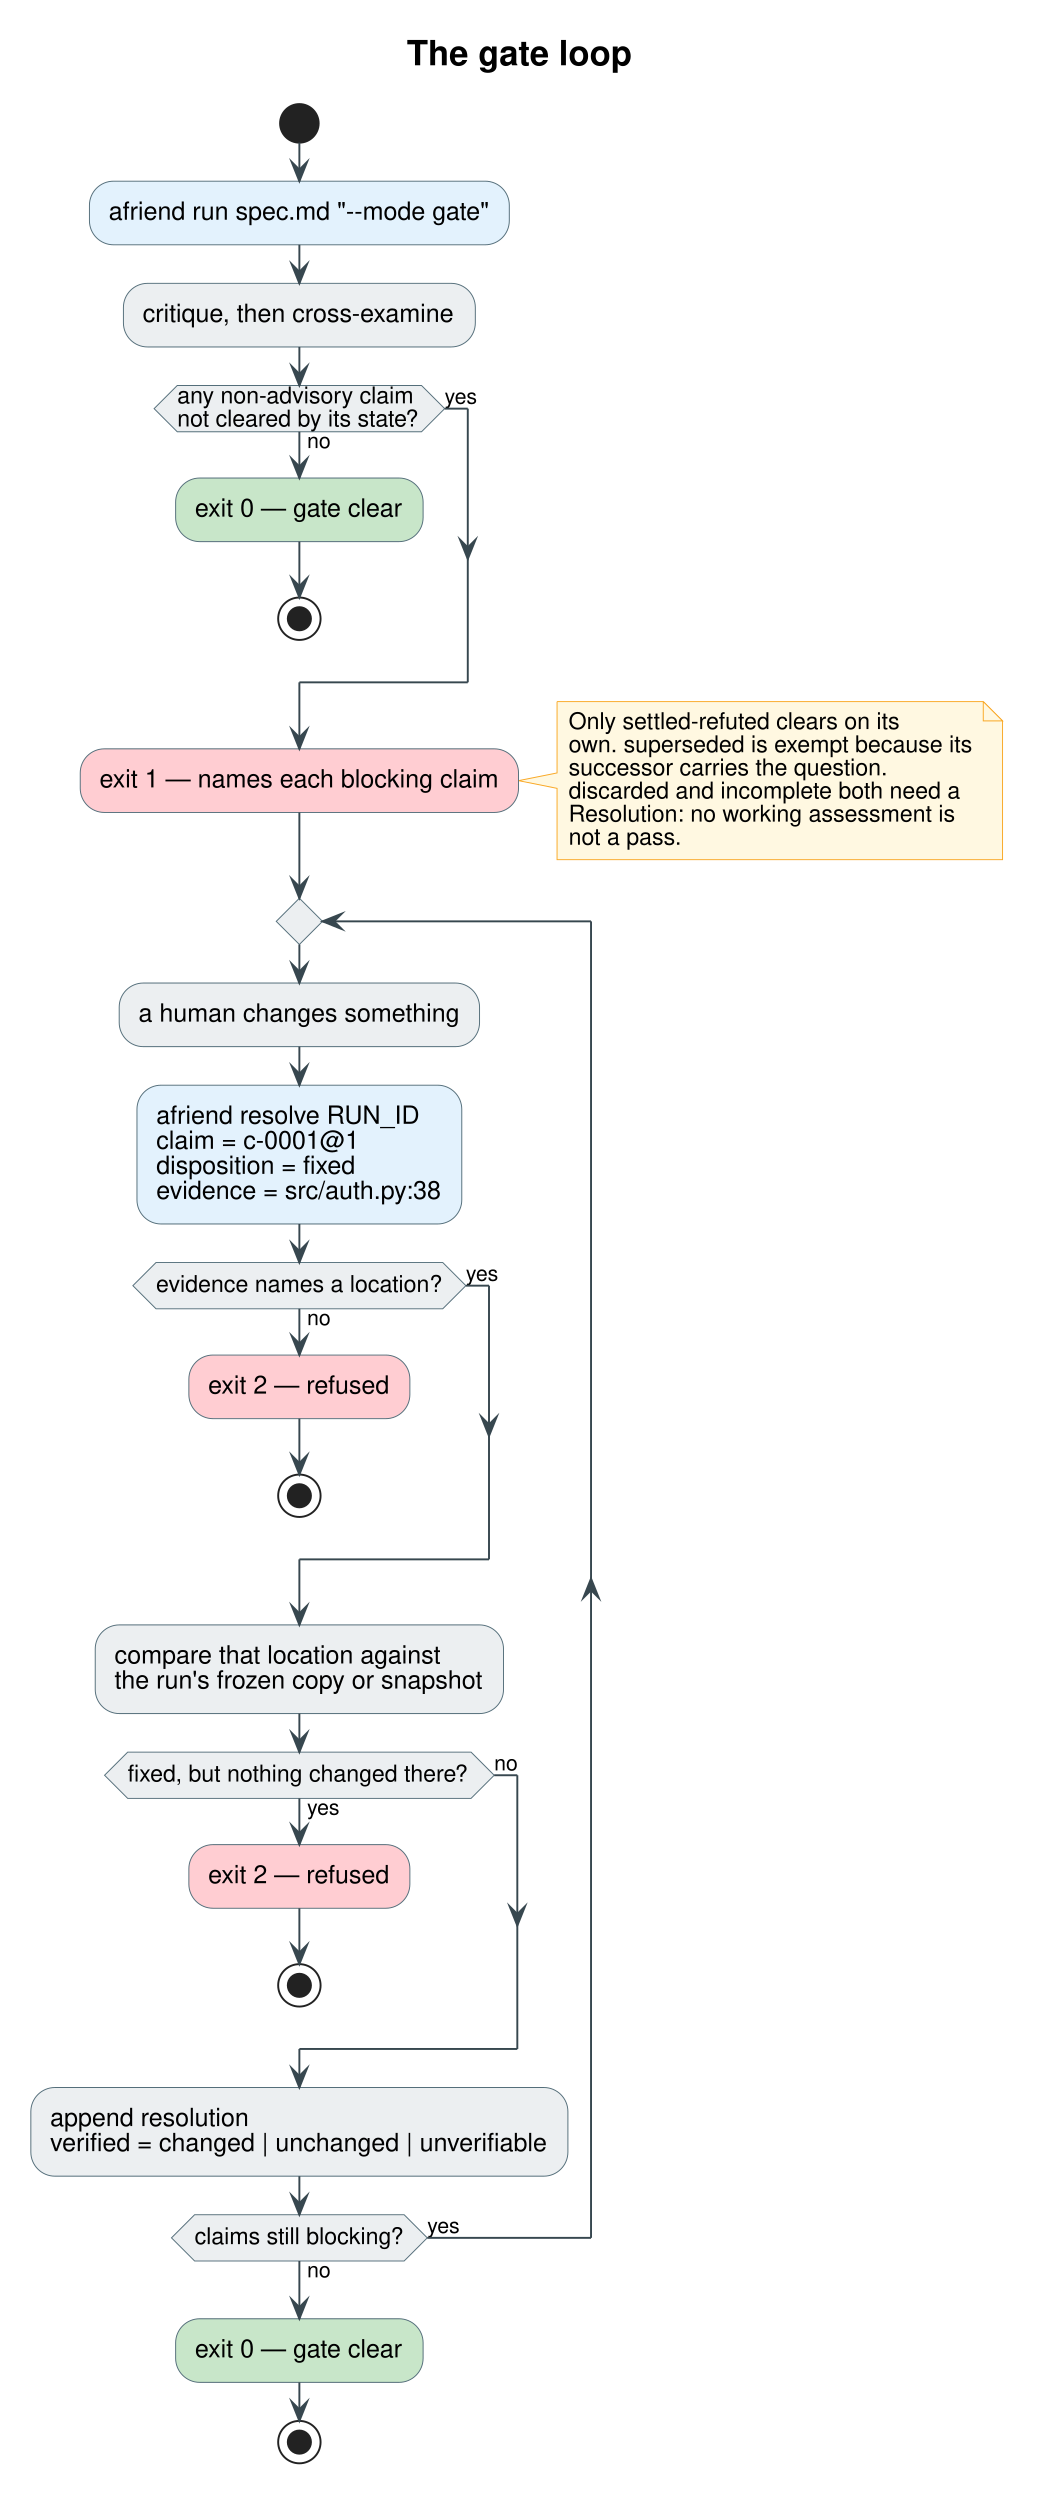
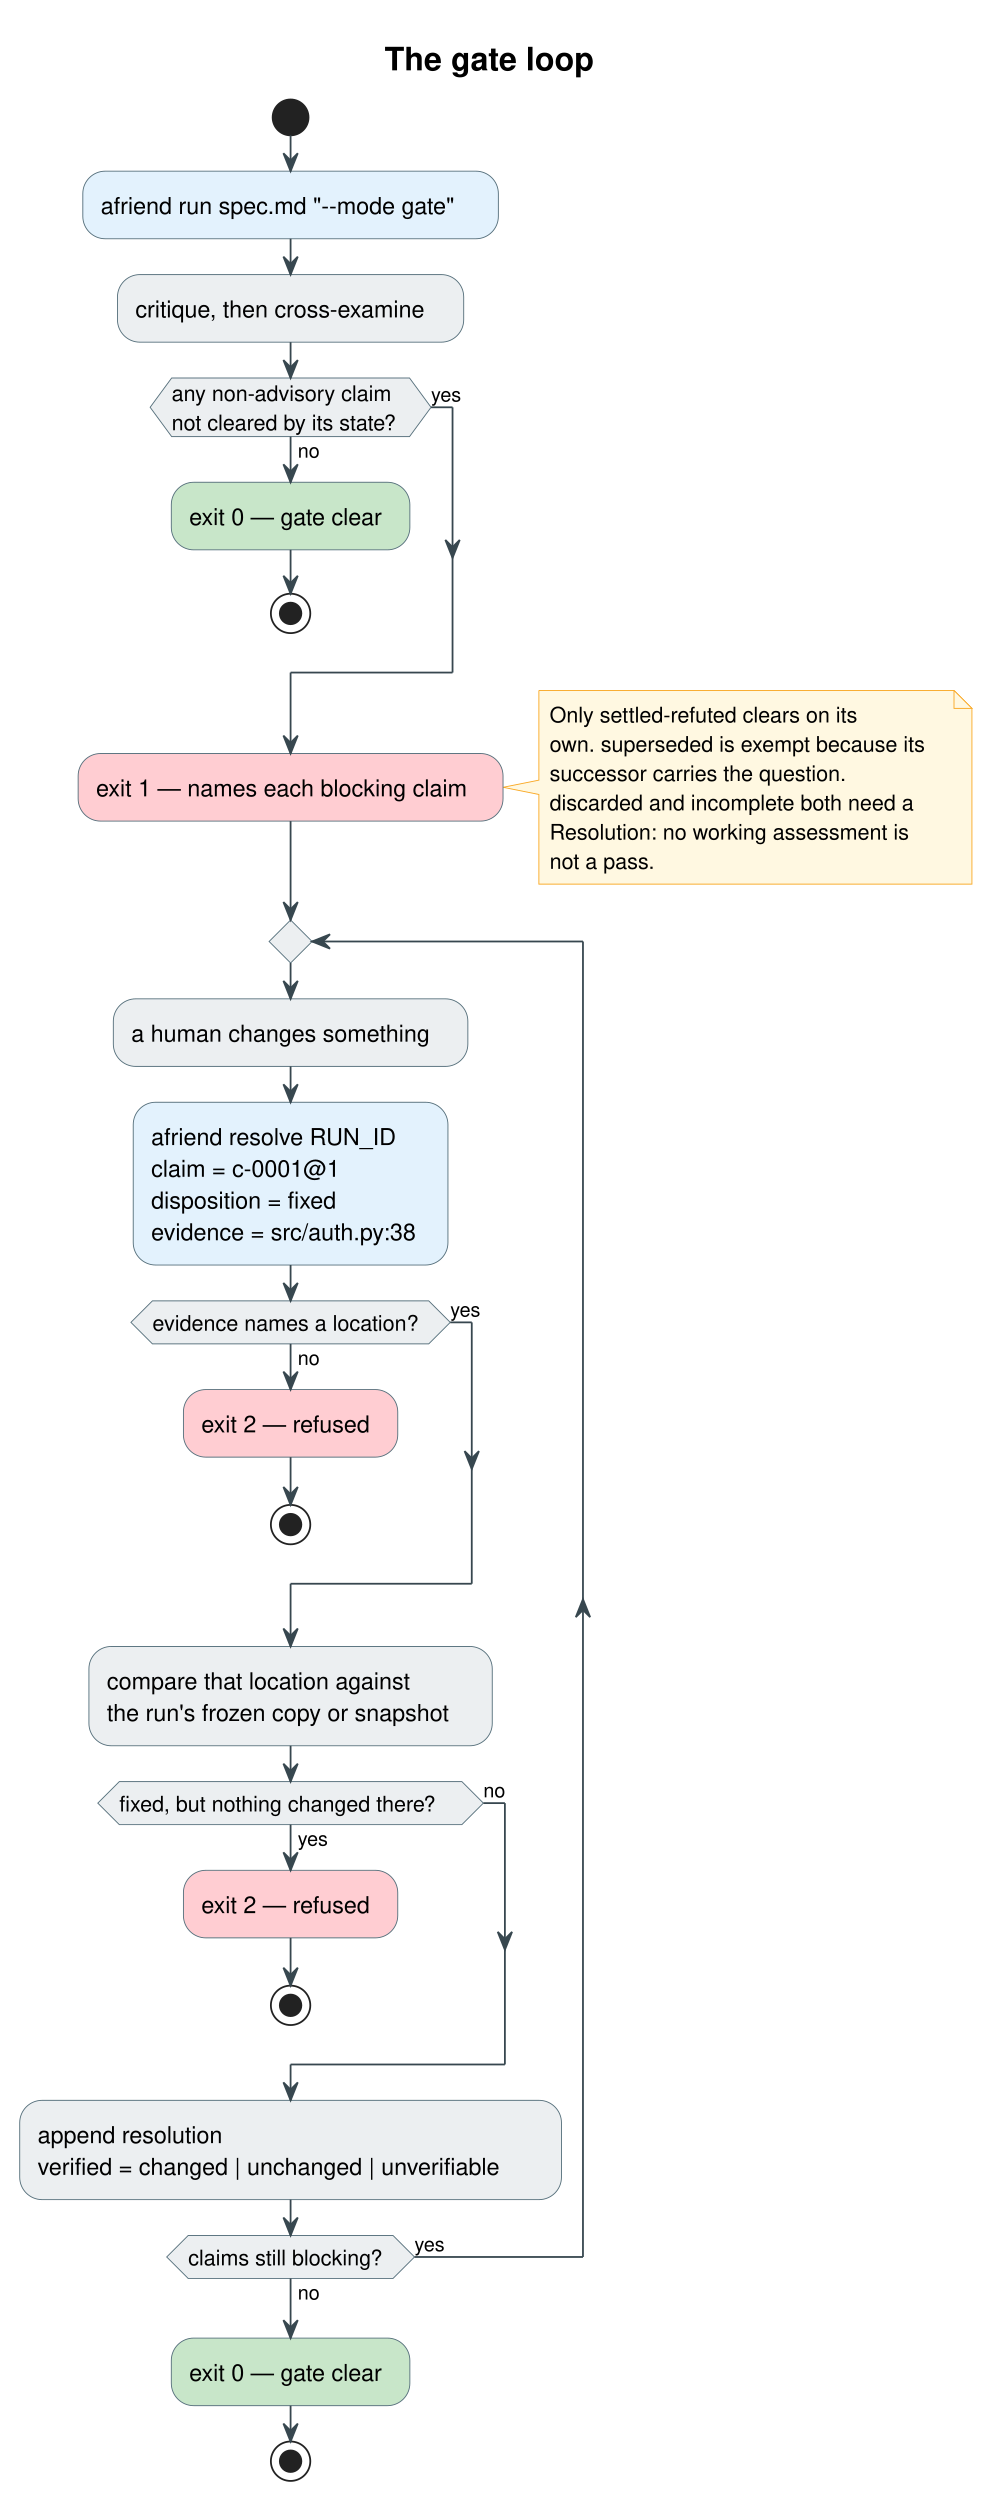
- <svg xmlns="http://www.w3.org/2000/svg" contentStyleType="text/css" data-diagram-type="ACTIVITY" height="1297px" preserveAspectRatio="none" style="width:541px;height:1297px;background:#FFFFFF;" version="1.1" viewBox="0 0 541 1297" width="541px" zoomAndPan="magnify">
+ <svg xmlns="http://www.w3.org/2000/svg" contentStyleType="text/css" data-diagram-type="ACTIVITY" height="1395px" preserveAspectRatio="none" style="width:554px;height:1395px;background:#FFFFFF;" version="1.1" viewBox="0 0 554 1395" width="554px" zoomAndPan="magnify">
  <defs />
  <g>
    <g class="title" data-source-line="27">
-       <text fill="#000000" font-family="'Helvetica'" font-size="18" font-weight="700" lengthAdjust="spacing" textLength="117" x="211.059" y="33.86">The gate loop</text>
+       <text fill="#000000" font-family="'Helvetica'" font-size="18" font-weight="bold" lengthAdjust="spacing" textLength="122.129" x="214.604" y="39.242">The gate loop</text>
    </g>
-     <ellipse cx="155.315" cy="64" fill="#222222" rx="10" ry="10" style="stroke:#222222;stroke-width:1;" />
-     <rect fill="#E3F2FD" height="33" rx="12.5" ry="12.5" style="stroke:#546E7A;stroke-width:0.5;" width="217.825" x="46.402" y="94" />
-     <text fill="#000000" font-family="'Helvetica'" font-size="13" lengthAdjust="spacing" textLength="197.825" x="56.402" y="114.01">afriend run spec.md "--mode gate"</text>
-     <rect fill="#ECEFF1" height="33" rx="12.5" ry="12.5" style="stroke:#546E7A;stroke-width:0.5;" width="182.57" x="64.029" y="147" />
-     <text fill="#000000" font-family="'Helvetica'" font-size="13" lengthAdjust="spacing" textLength="162.57" x="74.029" y="167.01">critique, then cross-examine</text>
-     <rect fill="#C8E6C9" height="33" rx="12.5" ry="12.5" style="stroke:#546E7A;stroke-width:0.5;" width="128.386" x="91.121" y="248" />
-     <text fill="#000000" font-family="'Helvetica'" font-size="13" lengthAdjust="spacing" textLength="108.386" x="101.121" y="268.01">exit 0 — gate clear</text>
-     <ellipse cx="155.315" cy="321" fill="none" rx="11" ry="11" style="stroke:#222222;stroke-width:1;" />
-     <ellipse cx="155.315" cy="321" fill="#222222" rx="6" ry="6" style="stroke:#222222;stroke-width:1;" />
-     <polygon fill="#ECEFF1" points="91.945,200,218.684,200,230.684,212,218.684,224,91.945,224,79.945,212,91.945,200" style="stroke:#546E7A;stroke-width:0.5;stroke-linejoin:miter;stroke-miterlimit:10;" />
-     <text fill="#000000" font-family="'Helvetica'" font-size="11" lengthAdjust="spacing" textLength="12.235" x="159.315" y="232.47">no</text>
-     <text fill="#000000" font-family="'Helvetica'" font-size="12" lengthAdjust="spacing" textLength="122.719" x="91.945" y="209.24">any non-advisory claim</text>
-     <text fill="#000000" font-family="'Helvetica'" font-size="12" lengthAdjust="spacing" textLength="126.738" x="91.945" y="221.24">not cleared by its state?</text>
-     <text fill="#000000" font-family="'Helvetica'" font-size="11" lengthAdjust="spacing" textLength="17.118" x="230.684" y="209.47">yes</text>
-     <path d="M289,364 L289,401 L269,405 L289,409 L289,446 A0,0 0 0 0 289,446 L520.117,446 A0,0 0 0 0 520.117,446 L520.117,374 L510.117,364 L289,364 A0,0 0 0 0 289,364" fill="#FFF8E1" style="stroke:#F9A825;stroke-width:0.5;" />
-     <path d="M510.117,364 L510.117,374 L520.117,374 L510.117,364" fill="#FFF8E1" style="stroke:#F9A825;stroke-width:0.5;" />
-     <text fill="#000000" font-family="'Helvetica'" font-size="12" lengthAdjust="spacing" textLength="172.078" x="295" y="378.24">Only settled-refuted clears on its</text>
-     <text fill="#000000" font-family="'Helvetica'" font-size="12" lengthAdjust="spacing" textLength="210.117" x="295" y="390.24">own. superseded is exempt because its</text>
-     <text fill="#000000" font-family="'Helvetica'" font-size="12" lengthAdjust="spacing" textLength="165.41" x="295" y="402.24">successor carries the question.</text>
-     <text fill="#000000" font-family="'Helvetica'" font-size="12" lengthAdjust="spacing" textLength="203.478" x="295" y="414.24">discarded and incomplete both need a</text>
-     <text fill="#000000" font-family="'Helvetica'" font-size="12" lengthAdjust="spacing" textLength="200.76" x="295" y="426.24">Resolution: no working assessment is</text>
-     <text fill="#000000" font-family="'Helvetica'" font-size="12" lengthAdjust="spacing" textLength="58.705" x="295" y="438.24">not a pass.</text>
-     <rect fill="#FFCDD2" height="33" rx="12.5" ry="12.5" style="stroke:#546E7A;stroke-width:0.5;" width="227.372" x="41.629" y="388.5" />
-     <text fill="#000000" font-family="'Helvetica'" font-size="13" lengthAdjust="spacing" textLength="207.372" x="51.629" y="408.51">exit 1 — names each blocking claim</text>
-     <rect fill="#ECEFF1" height="33" rx="12.5" ry="12.5" style="stroke:#546E7A;stroke-width:0.5;" width="186.943" x="61.843" y="510" />
-     <text fill="#000000" font-family="'Helvetica'" font-size="13" lengthAdjust="spacing" textLength="166.943" x="71.843" y="530.01">a human changes something</text>
-     <rect fill="#E3F2FD" height="72" rx="12.5" ry="12.5" style="stroke:#546E7A;stroke-width:0.5;" width="168.51" x="71.06" y="563" />
-     <text fill="#000000" font-family="'Helvetica'" font-size="13" lengthAdjust="spacing" textLength="137.274" x="81.06" y="583.01">afriend resolve RUN_ID</text>
-     <text fill="#000000" font-family="'Helvetica'" font-size="13" lengthAdjust="spacing" textLength="105.327" x="81.06" y="596.01">claim = c-0001@1</text>
-     <text fill="#000000" font-family="'Helvetica'" font-size="13" lengthAdjust="spacing" textLength="103.702" x="81.06" y="609.01">disposition = fixed</text>
-     <text fill="#000000" font-family="'Helvetica'" font-size="13" lengthAdjust="spacing" textLength="148.51" x="81.06" y="622.01">evidence = src/auth.py:38</text>
-     <rect fill="#FFCDD2" height="33" rx="12.5" ry="12.5" style="stroke:#546E7A;stroke-width:0.5;" width="114.656" x="97.986" y="703" />
-     <text fill="#000000" font-family="'Helvetica'" font-size="13" lengthAdjust="spacing" textLength="94.656" x="107.986" y="723.01">exit 2 — refused</text>
-     <ellipse cx="155.315" cy="776" fill="none" rx="11" ry="11" style="stroke:#222222;stroke-width:1;" />
-     <ellipse cx="155.315" cy="776" fill="#222222" rx="6" ry="6" style="stroke:#222222;stroke-width:1;" />
-     <polygon fill="#ECEFF1" points="80.933,655,229.696,655,241.696,667,229.696,679,80.933,679,68.933,667,80.933,655" style="stroke:#546E7A;stroke-width:0.5;stroke-linejoin:miter;stroke-miterlimit:10;" />
-     <text fill="#000000" font-family="'Helvetica'" font-size="11" lengthAdjust="spacing" textLength="12.235" x="159.315" y="687.47">no</text>
-     <text fill="#000000" font-family="'Helvetica'" font-size="12" lengthAdjust="spacing" textLength="148.764" x="80.933" y="670.24">evidence names a location?</text>
-     <text fill="#000000" font-family="'Helvetica'" font-size="11" lengthAdjust="spacing" textLength="17.118" x="241.696" y="664.47">yes</text>
-     <rect fill="#ECEFF1" height="46" rx="12.5" ry="12.5" style="stroke:#546E7A;stroke-width:0.5;" width="211.814" x="49.408" y="843" />
-     <text fill="#000000" font-family="'Helvetica'" font-size="13" lengthAdjust="spacing" textLength="169.825" x="59.408" y="863.01">compare that location against</text>
-     <text fill="#000000" font-family="'Helvetica'" font-size="13" lengthAdjust="spacing" textLength="191.814" x="59.408" y="876.01">the run's frozen copy or snapshot</text>
-     <rect fill="#FFCDD2" height="33" rx="12.5" ry="12.5" style="stroke:#546E7A;stroke-width:0.5;" width="114.656" x="97.986" y="957" />
-     <text fill="#000000" font-family="'Helvetica'" font-size="13" lengthAdjust="spacing" textLength="94.656" x="107.986" y="977.01">exit 2 — refused</text>
-     <ellipse cx="155.315" cy="1030" fill="none" rx="11" ry="11" style="stroke:#222222;stroke-width:1;" />
-     <ellipse cx="155.315" cy="1030" fill="#222222" rx="6" ry="6" style="stroke:#222222;stroke-width:1;" />
-     <polygon fill="#ECEFF1" points="66.246,909,244.383,909,256.383,921,244.383,933,66.246,933,54.246,921,66.246,909" style="stroke:#546E7A;stroke-width:0.5;stroke-linejoin:miter;stroke-miterlimit:10;" />
-     <text fill="#000000" font-family="'Helvetica'" font-size="11" lengthAdjust="spacing" textLength="17.118" x="159.315" y="941.47">yes</text>
-     <text fill="#000000" font-family="'Helvetica'" font-size="12" lengthAdjust="spacing" textLength="178.137" x="66.246" y="924.24">fixed, but nothing changed there?</text>
-     <text fill="#000000" font-family="'Helvetica'" font-size="11" lengthAdjust="spacing" textLength="12.235" x="256.383" y="918.47">no</text>
-     <rect fill="#ECEFF1" height="46" rx="12.5" ry="12.5" style="stroke:#546E7A;stroke-width:0.5;" width="278.629" x="16" y="1083" />
-     <text fill="#000000" font-family="'Helvetica'" font-size="13" lengthAdjust="spacing" textLength="103.359" x="26" y="1103.01">append resolution</text>
-     <text fill="#000000" font-family="'Helvetica'" font-size="13" lengthAdjust="spacing" textLength="258.629" x="26" y="1116.01">verified = changed | unchanged | unverifiable</text>
-     <polygon fill="#ECEFF1" points="155.315,466,167.315,478,155.315,490,143.315,478,155.315,466" style="stroke:#546E7A;stroke-width:0.5;stroke-linejoin:miter;stroke-miterlimit:10;" />
-     <polygon fill="#ECEFF1" points="100.963,1149,209.666,1149,221.666,1161,209.666,1173,100.963,1173,88.963,1161,100.963,1149" style="stroke:#546E7A;stroke-width:0.5;stroke-linejoin:miter;stroke-miterlimit:10;" />
-     <text fill="#000000" font-family="'Helvetica'" font-size="11" lengthAdjust="spacing" textLength="12.235" x="159.315" y="1181.47">no</text>
-     <text fill="#000000" font-family="'Helvetica'" font-size="12" lengthAdjust="spacing" textLength="108.703" x="100.963" y="1164.24">claims still blocking?</text>
-     <text fill="#000000" font-family="'Helvetica'" font-size="11" lengthAdjust="spacing" textLength="17.118" x="221.666" y="1158.47">yes</text>
-     <rect fill="#C8E6C9" height="33" rx="12.5" ry="12.5" style="stroke:#546E7A;stroke-width:0.5;" width="128.386" x="91.121" y="1202.97" />
-     <text fill="#000000" font-family="'Helvetica'" font-size="13" lengthAdjust="spacing" textLength="108.386" x="101.121" y="1222.98">exit 0 — gate clear</text>
-     <ellipse cx="155.315" cy="1266.97" fill="none" rx="11" ry="11" style="stroke:#222222;stroke-width:1;" />
-     <ellipse cx="155.315" cy="1266.97" fill="#222222" rx="6" ry="6" style="stroke:#222222;stroke-width:1;" />
-     <line style="stroke:#37474F;stroke-width:1;" x1="155.315" x2="155.315" y1="74" y2="94" />
-     <polygon fill="#37474F" points="151.315,84,155.315,94,159.315,84,155.315,88" style="stroke:#37474F;stroke-width:1;stroke-linejoin:miter;stroke-miterlimit:10;" />
-     <line style="stroke:#37474F;stroke-width:1;" x1="155.315" x2="155.315" y1="127" y2="147" />
-     <polygon fill="#37474F" points="151.315,137,155.315,147,159.315,137,155.315,141" style="stroke:#37474F;stroke-width:1;stroke-linejoin:miter;stroke-miterlimit:10;" />
-     <line style="stroke:#37474F;stroke-width:1;" x1="155.315" x2="155.315" y1="281" y2="310" />
-     <polygon fill="#37474F" points="151.315,300,155.315,310,159.315,300,155.315,304" style="stroke:#37474F;stroke-width:1;stroke-linejoin:miter;stroke-miterlimit:10;" />
-     <line style="stroke:#37474F;stroke-width:1;" x1="155.315" x2="155.315" y1="224" y2="248" />
-     <polygon fill="#37474F" points="151.315,238,155.315,248,159.315,238,155.315,242" style="stroke:#37474F;stroke-width:1;stroke-linejoin:miter;stroke-miterlimit:10;" />
-     <line style="stroke:#37474F;stroke-width:1;" x1="230.684" x2="242.684" y1="212" y2="212" />
-     <polygon fill="#37474F" points="238.684,280,242.684,290,246.684,280,242.684,284" style="stroke:#37474F;stroke-width:1;stroke-linejoin:miter;stroke-miterlimit:10;" />
-     <line style="stroke:#37474F;stroke-width:1;" x1="242.684" x2="242.684" y1="212" y2="354" />
-     <line style="stroke:#37474F;stroke-width:1;" x1="242.684" x2="155.315" y1="354" y2="354" />
-     <line style="stroke:#37474F;stroke-width:1;" x1="155.315" x2="155.315" y1="354" y2="388.5" />
-     <polygon fill="#37474F" points="151.315,378.5,155.315,388.5,159.315,378.5,155.315,382.5" style="stroke:#37474F;stroke-width:1;stroke-linejoin:miter;stroke-miterlimit:10;" />
-     <line style="stroke:#37474F;stroke-width:1;" x1="155.315" x2="155.315" y1="180" y2="200" />
-     <polygon fill="#37474F" points="151.315,190,155.315,200,159.315,190,155.315,194" style="stroke:#37474F;stroke-width:1;stroke-linejoin:miter;stroke-miterlimit:10;" />
-     <line style="stroke:#37474F;stroke-width:1;" x1="155.315" x2="155.315" y1="543" y2="563" />
-     <polygon fill="#37474F" points="151.315,553,155.315,563,159.315,553,155.315,557" style="stroke:#37474F;stroke-width:1;stroke-linejoin:miter;stroke-miterlimit:10;" />
-     <line style="stroke:#37474F;stroke-width:1;" x1="155.315" x2="155.315" y1="736" y2="765" />
-     <polygon fill="#37474F" points="151.315,755,155.315,765,159.315,755,155.315,759" style="stroke:#37474F;stroke-width:1;stroke-linejoin:miter;stroke-miterlimit:10;" />
-     <line style="stroke:#37474F;stroke-width:1;" x1="155.315" x2="155.315" y1="679" y2="703" />
-     <polygon fill="#37474F" points="151.315,693,155.315,703,159.315,693,155.315,697" style="stroke:#37474F;stroke-width:1;stroke-linejoin:miter;stroke-miterlimit:10;" />
-     <line style="stroke:#37474F;stroke-width:1;" x1="241.696" x2="253.696" y1="667" y2="667" />
-     <polygon fill="#37474F" points="249.696,735,253.696,745,257.696,735,253.696,739" style="stroke:#37474F;stroke-width:1;stroke-linejoin:miter;stroke-miterlimit:10;" />
-     <line style="stroke:#37474F;stroke-width:1;" x1="253.696" x2="253.696" y1="667" y2="809" />
-     <line style="stroke:#37474F;stroke-width:1;" x1="253.696" x2="155.315" y1="809" y2="809" />
-     <line style="stroke:#37474F;stroke-width:1;" x1="155.315" x2="155.315" y1="809" y2="843" />
-     <polygon fill="#37474F" points="151.315,833,155.315,843,159.315,833,155.315,837" style="stroke:#37474F;stroke-width:1;stroke-linejoin:miter;stroke-miterlimit:10;" />
-     <line style="stroke:#37474F;stroke-width:1;" x1="155.315" x2="155.315" y1="635" y2="655" />
-     <polygon fill="#37474F" points="151.315,645,155.315,655,159.315,645,155.315,649" style="stroke:#37474F;stroke-width:1;stroke-linejoin:miter;stroke-miterlimit:10;" />
-     <line style="stroke:#37474F;stroke-width:1;" x1="155.315" x2="155.315" y1="990" y2="1019" />
-     <polygon fill="#37474F" points="151.315,1009,155.315,1019,159.315,1009,155.315,1013" style="stroke:#37474F;stroke-width:1;stroke-linejoin:miter;stroke-miterlimit:10;" />
-     <line style="stroke:#37474F;stroke-width:1;" x1="155.315" x2="155.315" y1="933" y2="957" />
-     <polygon fill="#37474F" points="151.315,947,155.315,957,159.315,947,155.315,951" style="stroke:#37474F;stroke-width:1;stroke-linejoin:miter;stroke-miterlimit:10;" />
-     <line style="stroke:#37474F;stroke-width:1;" x1="256.383" x2="268.383" y1="921" y2="921" />
-     <polygon fill="#37474F" points="264.383,989,268.383,999,272.383,989,268.383,993" style="stroke:#37474F;stroke-width:1;stroke-linejoin:miter;stroke-miterlimit:10;" />
-     <line style="stroke:#37474F;stroke-width:1;" x1="268.383" x2="268.383" y1="921" y2="1063" />
-     <line style="stroke:#37474F;stroke-width:1;" x1="268.383" x2="155.315" y1="1063" y2="1063" />
-     <line style="stroke:#37474F;stroke-width:1;" x1="155.315" x2="155.315" y1="1063" y2="1083" />
-     <polygon fill="#37474F" points="151.315,1073,155.315,1083,159.315,1073,155.315,1077" style="stroke:#37474F;stroke-width:1;stroke-linejoin:miter;stroke-miterlimit:10;" />
-     <line style="stroke:#37474F;stroke-width:1;" x1="155.315" x2="155.315" y1="889" y2="909" />
-     <polygon fill="#37474F" points="151.315,899,155.315,909,159.315,899,155.315,903" style="stroke:#37474F;stroke-width:1;stroke-linejoin:miter;stroke-miterlimit:10;" />
-     <line style="stroke:#37474F;stroke-width:1;" x1="155.315" x2="155.315" y1="490" y2="510" />
-     <polygon fill="#37474F" points="151.315,500,155.315,510,159.315,500,155.315,504" style="stroke:#37474F;stroke-width:1;stroke-linejoin:miter;stroke-miterlimit:10;" />
-     <line style="stroke:#37474F;stroke-width:1;" x1="221.666" x2="306.629" y1="1161" y2="1161" />
-     <polygon fill="#37474F" points="302.629,829,306.629,819,310.629,829,306.629,825" style="stroke:#37474F;stroke-width:1;stroke-linejoin:miter;stroke-miterlimit:10;" />
-     <line style="stroke:#37474F;stroke-width:1;" x1="306.629" x2="306.629" y1="478" y2="1161" />
-     <line style="stroke:#37474F;stroke-width:1;" x1="306.629" x2="167.315" y1="478" y2="478" />
-     <polygon fill="#37474F" points="177.315,474,167.315,478,177.315,482,173.315,478" style="stroke:#37474F;stroke-width:1;stroke-linejoin:miter;stroke-miterlimit:10;" />
-     <line style="stroke:#37474F;stroke-width:1;" x1="155.315" x2="155.315" y1="1129" y2="1149" />
-     <polygon fill="#37474F" points="151.315,1139,155.315,1149,159.315,1139,155.315,1143" style="stroke:#37474F;stroke-width:1;stroke-linejoin:miter;stroke-miterlimit:10;" />
-     <line style="stroke:#37474F;stroke-width:1;" x1="155.315" x2="155.315" y1="421.5" y2="466" />
-     <polygon fill="#37474F" points="151.315,456,155.315,466,159.315,456,155.315,460" style="stroke:#37474F;stroke-width:1;stroke-linejoin:miter;stroke-miterlimit:10;" />
-     <line style="stroke:#37474F;stroke-width:1;" x1="155.315" x2="155.315" y1="1173" y2="1202.97" />
-     <polygon fill="#37474F" points="151.315,1192.97,155.315,1202.97,159.315,1192.97,155.315,1196.97" style="stroke:#37474F;stroke-width:1;stroke-linejoin:miter;stroke-miterlimit:10;" />
-     <line style="stroke:#37474F;stroke-width:1;" x1="155.315" x2="155.315" y1="1235.97" y2="1255.97" />
-     <polygon fill="#37474F" points="151.315,1245.97,155.315,1255.97,159.315,1245.97,155.315,1249.97" style="stroke:#37474F;stroke-width:1;stroke-linejoin:miter;stroke-miterlimit:10;" />
+     <ellipse cx="162.148" cy="65.516" fill="#222222" rx="10" ry="10" style="stroke:#222222;stroke-width:1;" />
+     <rect fill="#E3F2FD" height="37.706" rx="12.5" ry="12.5" style="stroke:#546E7A;stroke-width:0.5;" width="231.874" x="46.211" y="95.516" />
+     <text fill="#000000" font-family="'Helvetica'" font-size="13" lengthAdjust="spacing" textLength="211.874" x="56.211" y="119.413">afriend run spec.md "--mode gate"</text>
+     <rect fill="#ECEFF1" height="37.706" rx="12.5" ry="12.5" style="stroke:#546E7A;stroke-width:0.5;" width="193.199" x="65.548" y="153.222" />
+     <text fill="#000000" font-family="'Helvetica'" font-size="13" lengthAdjust="spacing" textLength="173.199" x="75.548" y="177.119">critique, then cross-examine</text>
+     <rect fill="#C8E6C9" height="37.706" rx="12.5" ry="12.5" style="stroke:#546E7A;stroke-width:0.5;" width="133.113" x="95.591" y="269.107" />
+     <text fill="#000000" font-family="'Helvetica'" font-size="13" lengthAdjust="spacing" textLength="113.113" x="105.591" y="293.004">exit 0 — gate clear</text>
+     <ellipse cx="162.148" cy="342.288" fill="none" rx="11" ry="11" style="stroke:#222222;stroke-width:1;" />
+     <ellipse cx="162.148" cy="342.288" fill="#222222" rx="6" ry="6" style="stroke:#222222;stroke-width:1;" />
+     <polygon fill="#ECEFF1" points="95.775,210.928,228.52,210.928,240.52,227.272,228.52,243.616,95.775,243.616,83.775,227.272,95.775,210.928" style="stroke:#546E7A;stroke-width:0.5;" />
+     <text fill="#000000" font-family="'Helvetica'" font-size="11" lengthAdjust="spacing" textLength="13.453" x="166.148" y="255.375">no</text>
+     <text fill="#000000" font-family="'Helvetica'" font-size="12" lengthAdjust="spacing" textLength="129.757" x="95.775" y="223.756">any non-advisory claim</text>
+     <text fill="#000000" font-family="'Helvetica'" font-size="12" lengthAdjust="spacing" textLength="132.745" x="95.775" y="240.1">not cleared by its state?</text>
+     <text fill="#000000" font-family="'Helvetica'" font-size="11" lengthAdjust="spacing" textLength="17.083" x="240.52" y="224.049">yes</text>
+     <path d="M300.691,385.288 L300.691,435.32 L280.691,439.32 L300.691,443.32 L300.691,493.353 A0,0 0 0 0 300.691,493.353 L542.337,493.353 A0,0 0 0 0 542.337,493.353 L542.337,395.288 L532.337,385.288 L300.691,385.288 A0,0 0 0 0 300.691,385.288" fill="#FFF8E1" style="stroke:#F9A825;stroke-width:0.5;" />
+     <path d="M532.337,385.288 L532.337,395.288 L542.337,395.288 L532.337,385.288" fill="#FFF8E1" style="stroke:#F9A825;stroke-width:0.5;" />
+     <text fill="#000000" font-family="'Helvetica'" font-size="12" lengthAdjust="spacing" textLength="183.433" x="306.691" y="403.116">Only settled-refuted clears on its</text>
+     <text fill="#000000" font-family="'Helvetica'" font-size="12" lengthAdjust="spacing" textLength="220.646" x="306.691" y="419.46">own. superseded is exempt because its</text>
+     <text fill="#000000" font-family="'Helvetica'" font-size="12" lengthAdjust="spacing" textLength="173.689" x="306.691" y="435.804">successor carries the question.</text>
+     <text fill="#000000" font-family="'Helvetica'" font-size="12" lengthAdjust="spacing" textLength="216.877" x="306.691" y="452.148">discarded and incomplete both need a</text>
+     <text fill="#000000" font-family="'Helvetica'" font-size="12" lengthAdjust="spacing" textLength="211.25" x="306.691" y="468.493">Resolution: no working assessment is</text>
+     <text fill="#000000" font-family="'Helvetica'" font-size="12" lengthAdjust="spacing" textLength="60.804" x="306.691" y="484.837">not a pass.</text>
+     <rect fill="#FFCDD2" height="37.706" rx="12.5" ry="12.5" style="stroke:#546E7A;stroke-width:0.5;" width="237.087" x="43.604" y="420.467" />
+     <text fill="#000000" font-family="'Helvetica'" font-size="13" lengthAdjust="spacing" textLength="217.087" x="53.604" y="444.364">exit 1 — names each blocking claim</text>
+     <rect fill="#ECEFF1" height="37.706" rx="12.5" ry="12.5" style="stroke:#546E7A;stroke-width:0.5;" width="197.827" x="63.234" y="557.353" />
+     <text fill="#000000" font-family="'Helvetica'" font-size="13" lengthAdjust="spacing" textLength="177.827" x="73.234" y="581.25">a human changes something</text>
+     <rect fill="#E3F2FD" height="90.824" rx="12.5" ry="12.5" style="stroke:#546E7A;stroke-width:0.5;" width="175.61" x="74.343" y="615.059" />
+     <text fill="#000000" font-family="'Helvetica'" font-size="13" lengthAdjust="spacing" textLength="141.83" x="84.343" y="638.956">afriend resolve RUN_ID</text>
+     <text fill="#000000" font-family="'Helvetica'" font-size="13" lengthAdjust="spacing" textLength="105.885" x="84.343" y="656.662">claim = c-0001@1</text>
+     <text fill="#000000" font-family="'Helvetica'" font-size="13" lengthAdjust="spacing" textLength="111.189" x="84.343" y="674.368">disposition = fixed</text>
+     <text fill="#000000" font-family="'Helvetica'" font-size="13" lengthAdjust="spacing" textLength="155.61" x="84.343" y="692.074">evidence = src/auth.py:38</text>
+     <rect fill="#FFCDD2" height="37.706" rx="12.5" ry="12.5" style="stroke:#546E7A;stroke-width:0.5;" width="119.593" x="102.351" y="775.374" />
+     <text fill="#000000" font-family="'Helvetica'" font-size="13" lengthAdjust="spacing" textLength="99.593" x="112.351" y="799.271">exit 2 — refused</text>
+     <ellipse cx="162.148" cy="850.727" fill="none" rx="11" ry="11" style="stroke:#222222;stroke-width:1;" />
+     <ellipse cx="162.148" cy="850.727" fill="#222222" rx="6" ry="6" style="stroke:#222222;stroke-width:1;" />
+     <polygon fill="#ECEFF1" points="85.053,725.883,239.242,725.883,251.242,737.883,239.242,749.883,85.053,749.883,73.053,737.883,85.053,725.883" style="stroke:#546E7A;stroke-width:0.5;" />
+     <text fill="#000000" font-family="'Helvetica'" font-size="11" lengthAdjust="spacing" textLength="13.453" x="166.148" y="761.642">no</text>
+     <text fill="#000000" font-family="'Helvetica'" font-size="12" lengthAdjust="spacing" textLength="154.189" x="85.053" y="742.539">evidence names a location?</text>
+     <text fill="#000000" font-family="'Helvetica'" font-size="11" lengthAdjust="spacing" textLength="17.083" x="251.242" y="734.66">yes</text>
+     <rect fill="#ECEFF1" height="55.412" rx="12.5" ry="12.5" style="stroke:#546E7A;stroke-width:0.5;" width="225.062" x="49.617" y="918.727" />
+     <text fill="#000000" font-family="'Helvetica'" font-size="13" lengthAdjust="spacing" textLength="182.689" x="59.617" y="942.624">compare that location against</text>
+     <text fill="#000000" font-family="'Helvetica'" font-size="13" lengthAdjust="spacing" textLength="205.062" x="59.617" y="960.33">the run's frozen copy or snapshot</text>
+     <rect fill="#FFCDD2" height="37.706" rx="12.5" ry="12.5" style="stroke:#546E7A;stroke-width:0.5;" width="119.593" x="102.351" y="1043.63" />
+     <text fill="#000000" font-family="'Helvetica'" font-size="13" lengthAdjust="spacing" textLength="99.593" x="112.351" y="1067.527">exit 2 — refused</text>
+     <ellipse cx="162.148" cy="1118.983" fill="none" rx="11" ry="11" style="stroke:#222222;stroke-width:1;" />
+     <ellipse cx="162.148" cy="1118.983" fill="#222222" rx="6" ry="6" style="stroke:#222222;stroke-width:1;" />
+     <polygon fill="#ECEFF1" points="66.567,994.139,257.728,994.139,269.728,1006.139,257.728,1018.139,66.567,1018.139,54.567,1006.139,66.567,994.139" style="stroke:#546E7A;stroke-width:0.5;" />
+     <text fill="#000000" font-family="'Helvetica'" font-size="11" lengthAdjust="spacing" textLength="17.083" x="166.148" y="1029.898">yes</text>
+     <text fill="#000000" font-family="'Helvetica'" font-size="12" lengthAdjust="spacing" textLength="191.161" x="66.567" y="1010.795">fixed, but nothing changed there?</text>
+     <text fill="#000000" font-family="'Helvetica'" font-size="11" lengthAdjust="spacing" textLength="13.453" x="269.728" y="1002.916">no</text>
+     <rect fill="#ECEFF1" height="55.412" rx="12.5" ry="12.5" style="stroke:#546E7A;stroke-width:0.5;" width="302.295" x="11" y="1171.983" />
+     <text fill="#000000" font-family="'Helvetica'" font-size="13" lengthAdjust="spacing" textLength="112.151" x="21" y="1195.88">append resolution</text>
+     <text fill="#000000" font-family="'Helvetica'" font-size="13" lengthAdjust="spacing" textLength="282.295" x="21" y="1213.586">verified = changed | unchanged | unverifiable</text>
+     <polygon fill="#ECEFF1" points="162.148,513.353,174.148,525.353,162.148,537.353,150.148,525.353,162.148,513.353" style="stroke:#546E7A;stroke-width:0.5;" />
+     <polygon fill="#ECEFF1" points="105.015,1247.395,219.28,1247.395,231.28,1259.395,219.28,1271.395,105.015,1271.395,93.015,1259.395,105.015,1247.395" style="stroke:#546E7A;stroke-width:0.5;" />
+     <text fill="#000000" font-family="'Helvetica'" font-size="11" lengthAdjust="spacing" textLength="13.453" x="166.148" y="1283.154">no</text>
+     <text fill="#000000" font-family="'Helvetica'" font-size="12" lengthAdjust="spacing" textLength="114.265" x="105.015" y="1264.051">claims still blocking?</text>
+     <text fill="#000000" font-family="'Helvetica'" font-size="11" lengthAdjust="spacing" textLength="17.083" x="231.28" y="1256.172">yes</text>
+     <rect fill="#C8E6C9" height="37.706" rx="12.5" ry="12.5" style="stroke:#546E7A;stroke-width:0.5;" width="133.113" x="95.591" y="1304.654" />
+     <text fill="#000000" font-family="'Helvetica'" font-size="13" lengthAdjust="spacing" textLength="113.113" x="105.591" y="1328.551">exit 0 — gate clear</text>
+     <ellipse cx="162.148" cy="1373.36" fill="none" rx="11" ry="11" style="stroke:#222222;stroke-width:1;" />
+     <ellipse cx="162.148" cy="1373.36" fill="#222222" rx="6" ry="6" style="stroke:#222222;stroke-width:1;" />
+     <line style="stroke:#37474F;stroke-width:1;" x1="162.148" x2="162.148" y1="75.516" y2="95.516" />
+     <polygon fill="#37474F" points="158.148,85.516,162.148,95.516,166.148,85.516,162.148,89.516" style="stroke:#37474F;stroke-width:1;" />
+     <line style="stroke:#37474F;stroke-width:1;" x1="162.148" x2="162.148" y1="133.222" y2="153.222" />
+     <polygon fill="#37474F" points="158.148,143.222,162.148,153.222,166.148,143.222,162.148,147.222" style="stroke:#37474F;stroke-width:1;" />
+     <line style="stroke:#37474F;stroke-width:1;" x1="162.148" x2="162.148" y1="306.813" y2="331.288" />
+     <polygon fill="#37474F" points="158.148,321.288,162.148,331.288,166.148,321.288,162.148,325.288" style="stroke:#37474F;stroke-width:1;" />
+     <line style="stroke:#37474F;stroke-width:1;" x1="162.148" x2="162.148" y1="243.616" y2="269.107" />
+     <polygon fill="#37474F" points="158.148,259.107,162.148,269.107,166.148,259.107,162.148,263.107" style="stroke:#37474F;stroke-width:1;" />
+     <line style="stroke:#37474F;stroke-width:1;" x1="240.52" x2="252.52" y1="227.272" y2="227.272" />
+     <polygon fill="#37474F" points="248.52,301.288,252.52,311.288,256.52,301.288,252.52,305.288" style="stroke:#37474F;stroke-width:1;" />
+     <line style="stroke:#37474F;stroke-width:1;" x1="252.52" x2="252.52" y1="227.272" y2="375.288" />
+     <line style="stroke:#37474F;stroke-width:1;" x1="252.52" x2="162.148" y1="375.288" y2="375.288" />
+     <line style="stroke:#37474F;stroke-width:1;" x1="162.148" x2="162.148" y1="375.288" y2="420.467" />
+     <polygon fill="#37474F" points="158.148,410.467,162.148,420.467,166.148,410.467,162.148,414.467" style="stroke:#37474F;stroke-width:1;" />
+     <line style="stroke:#37474F;stroke-width:1;" x1="162.148" x2="162.148" y1="190.928" y2="210.928" />
+     <polygon fill="#37474F" points="158.148,200.928,162.148,210.928,166.148,200.928,162.148,204.928" style="stroke:#37474F;stroke-width:1;" />
+     <line style="stroke:#37474F;stroke-width:1;" x1="162.148" x2="162.148" y1="595.059" y2="615.059" />
+     <polygon fill="#37474F" points="158.148,605.059,162.148,615.059,166.148,605.059,162.148,609.059" style="stroke:#37474F;stroke-width:1;" />
+     <line style="stroke:#37474F;stroke-width:1;" x1="162.148" x2="162.148" y1="813.08" y2="839.727" />
+     <polygon fill="#37474F" points="158.148,829.727,162.148,839.727,166.148,829.727,162.148,833.727" style="stroke:#37474F;stroke-width:1;" />
+     <line style="stroke:#37474F;stroke-width:1;" x1="162.148" x2="162.148" y1="749.883" y2="775.374" />
+     <polygon fill="#37474F" points="158.148,765.374,162.148,775.374,166.148,765.374,162.148,769.374" style="stroke:#37474F;stroke-width:1;" />
+     <line style="stroke:#37474F;stroke-width:1;" x1="251.242" x2="263.242" y1="737.883" y2="737.883" />
+     <polygon fill="#37474F" points="259.242,809.727,263.242,819.727,267.242,809.727,263.242,813.727" style="stroke:#37474F;stroke-width:1;" />
+     <line style="stroke:#37474F;stroke-width:1;" x1="263.242" x2="263.242" y1="737.883" y2="883.727" />
+     <line style="stroke:#37474F;stroke-width:1;" x1="263.242" x2="162.148" y1="883.727" y2="883.727" />
+     <line style="stroke:#37474F;stroke-width:1;" x1="162.148" x2="162.148" y1="883.727" y2="918.727" />
+     <polygon fill="#37474F" points="158.148,908.727,162.148,918.727,166.148,908.727,162.148,912.727" style="stroke:#37474F;stroke-width:1;" />
+     <line style="stroke:#37474F;stroke-width:1;" x1="162.148" x2="162.148" y1="705.883" y2="725.883" />
+     <polygon fill="#37474F" points="158.148,715.883,162.148,725.883,166.148,715.883,162.148,719.883" style="stroke:#37474F;stroke-width:1;" />
+     <line style="stroke:#37474F;stroke-width:1;" x1="162.148" x2="162.148" y1="1081.336" y2="1107.983" />
+     <polygon fill="#37474F" points="158.148,1097.983,162.148,1107.983,166.148,1097.983,162.148,1101.983" style="stroke:#37474F;stroke-width:1;" />
+     <line style="stroke:#37474F;stroke-width:1;" x1="162.148" x2="162.148" y1="1018.139" y2="1043.63" />
+     <polygon fill="#37474F" points="158.148,1033.63,162.148,1043.63,166.148,1033.63,162.148,1037.63" style="stroke:#37474F;stroke-width:1;" />
+     <line style="stroke:#37474F;stroke-width:1;" x1="269.728" x2="281.728" y1="1006.139" y2="1006.139" />
+     <polygon fill="#37474F" points="277.728,1077.983,281.728,1087.983,285.728,1077.983,281.728,1081.983" style="stroke:#37474F;stroke-width:1;" />
+     <line style="stroke:#37474F;stroke-width:1;" x1="281.728" x2="281.728" y1="1006.139" y2="1151.983" />
+     <line style="stroke:#37474F;stroke-width:1;" x1="281.728" x2="162.148" y1="1151.983" y2="1151.983" />
+     <line style="stroke:#37474F;stroke-width:1;" x1="162.148" x2="162.148" y1="1151.983" y2="1171.983" />
+     <polygon fill="#37474F" points="158.148,1161.983,162.148,1171.983,166.148,1161.983,162.148,1165.983" style="stroke:#37474F;stroke-width:1;" />
+     <line style="stroke:#37474F;stroke-width:1;" x1="162.148" x2="162.148" y1="974.139" y2="994.139" />
+     <polygon fill="#37474F" points="158.148,984.139,162.148,994.139,166.148,984.139,162.148,988.139" style="stroke:#37474F;stroke-width:1;" />
+     <line style="stroke:#37474F;stroke-width:1;" x1="162.148" x2="162.148" y1="537.353" y2="557.353" />
+     <polygon fill="#37474F" points="158.148,547.353,162.148,557.353,166.148,547.353,162.148,551.353" style="stroke:#37474F;stroke-width:1;" />
+     <line style="stroke:#37474F;stroke-width:1;" x1="231.28" x2="325.295" y1="1259.395" y2="1259.395" />
+     <polygon fill="#37474F" points="321.295,902.374,325.295,892.374,329.295,902.374,325.295,898.374" style="stroke:#37474F;stroke-width:1;" />
+     <line style="stroke:#37474F;stroke-width:1;" x1="325.295" x2="325.295" y1="525.353" y2="1259.395" />
+     <line style="stroke:#37474F;stroke-width:1;" x1="325.295" x2="174.148" y1="525.353" y2="525.353" />
+     <polygon fill="#37474F" points="184.148,521.353,174.148,525.353,184.148,529.353,180.148,525.353" style="stroke:#37474F;stroke-width:1;" />
+     <line style="stroke:#37474F;stroke-width:1;" x1="162.148" x2="162.148" y1="1227.395" y2="1247.395" />
+     <polygon fill="#37474F" points="158.148,1237.395,162.148,1247.395,166.148,1237.395,162.148,1241.395" style="stroke:#37474F;stroke-width:1;" />
+     <line style="stroke:#37474F;stroke-width:1;" x1="162.148" x2="162.148" y1="458.173" y2="513.353" />
+     <polygon fill="#37474F" points="158.148,503.353,162.148,513.353,166.148,503.353,162.148,507.353" style="stroke:#37474F;stroke-width:1;" />
+     <line style="stroke:#37474F;stroke-width:1;" x1="162.148" x2="162.148" y1="1271.395" y2="1304.654" />
+     <polygon fill="#37474F" points="158.148,1294.654,162.148,1304.654,166.148,1294.654,162.148,1298.654" style="stroke:#37474F;stroke-width:1;" />
+     <line style="stroke:#37474F;stroke-width:1;" x1="162.148" x2="162.148" y1="1342.36" y2="1362.36" />
+     <polygon fill="#37474F" points="158.148,1352.36,162.148,1362.36,166.148,1352.36,162.148,1356.36" style="stroke:#37474F;stroke-width:1;" />
  </g>
</svg>
